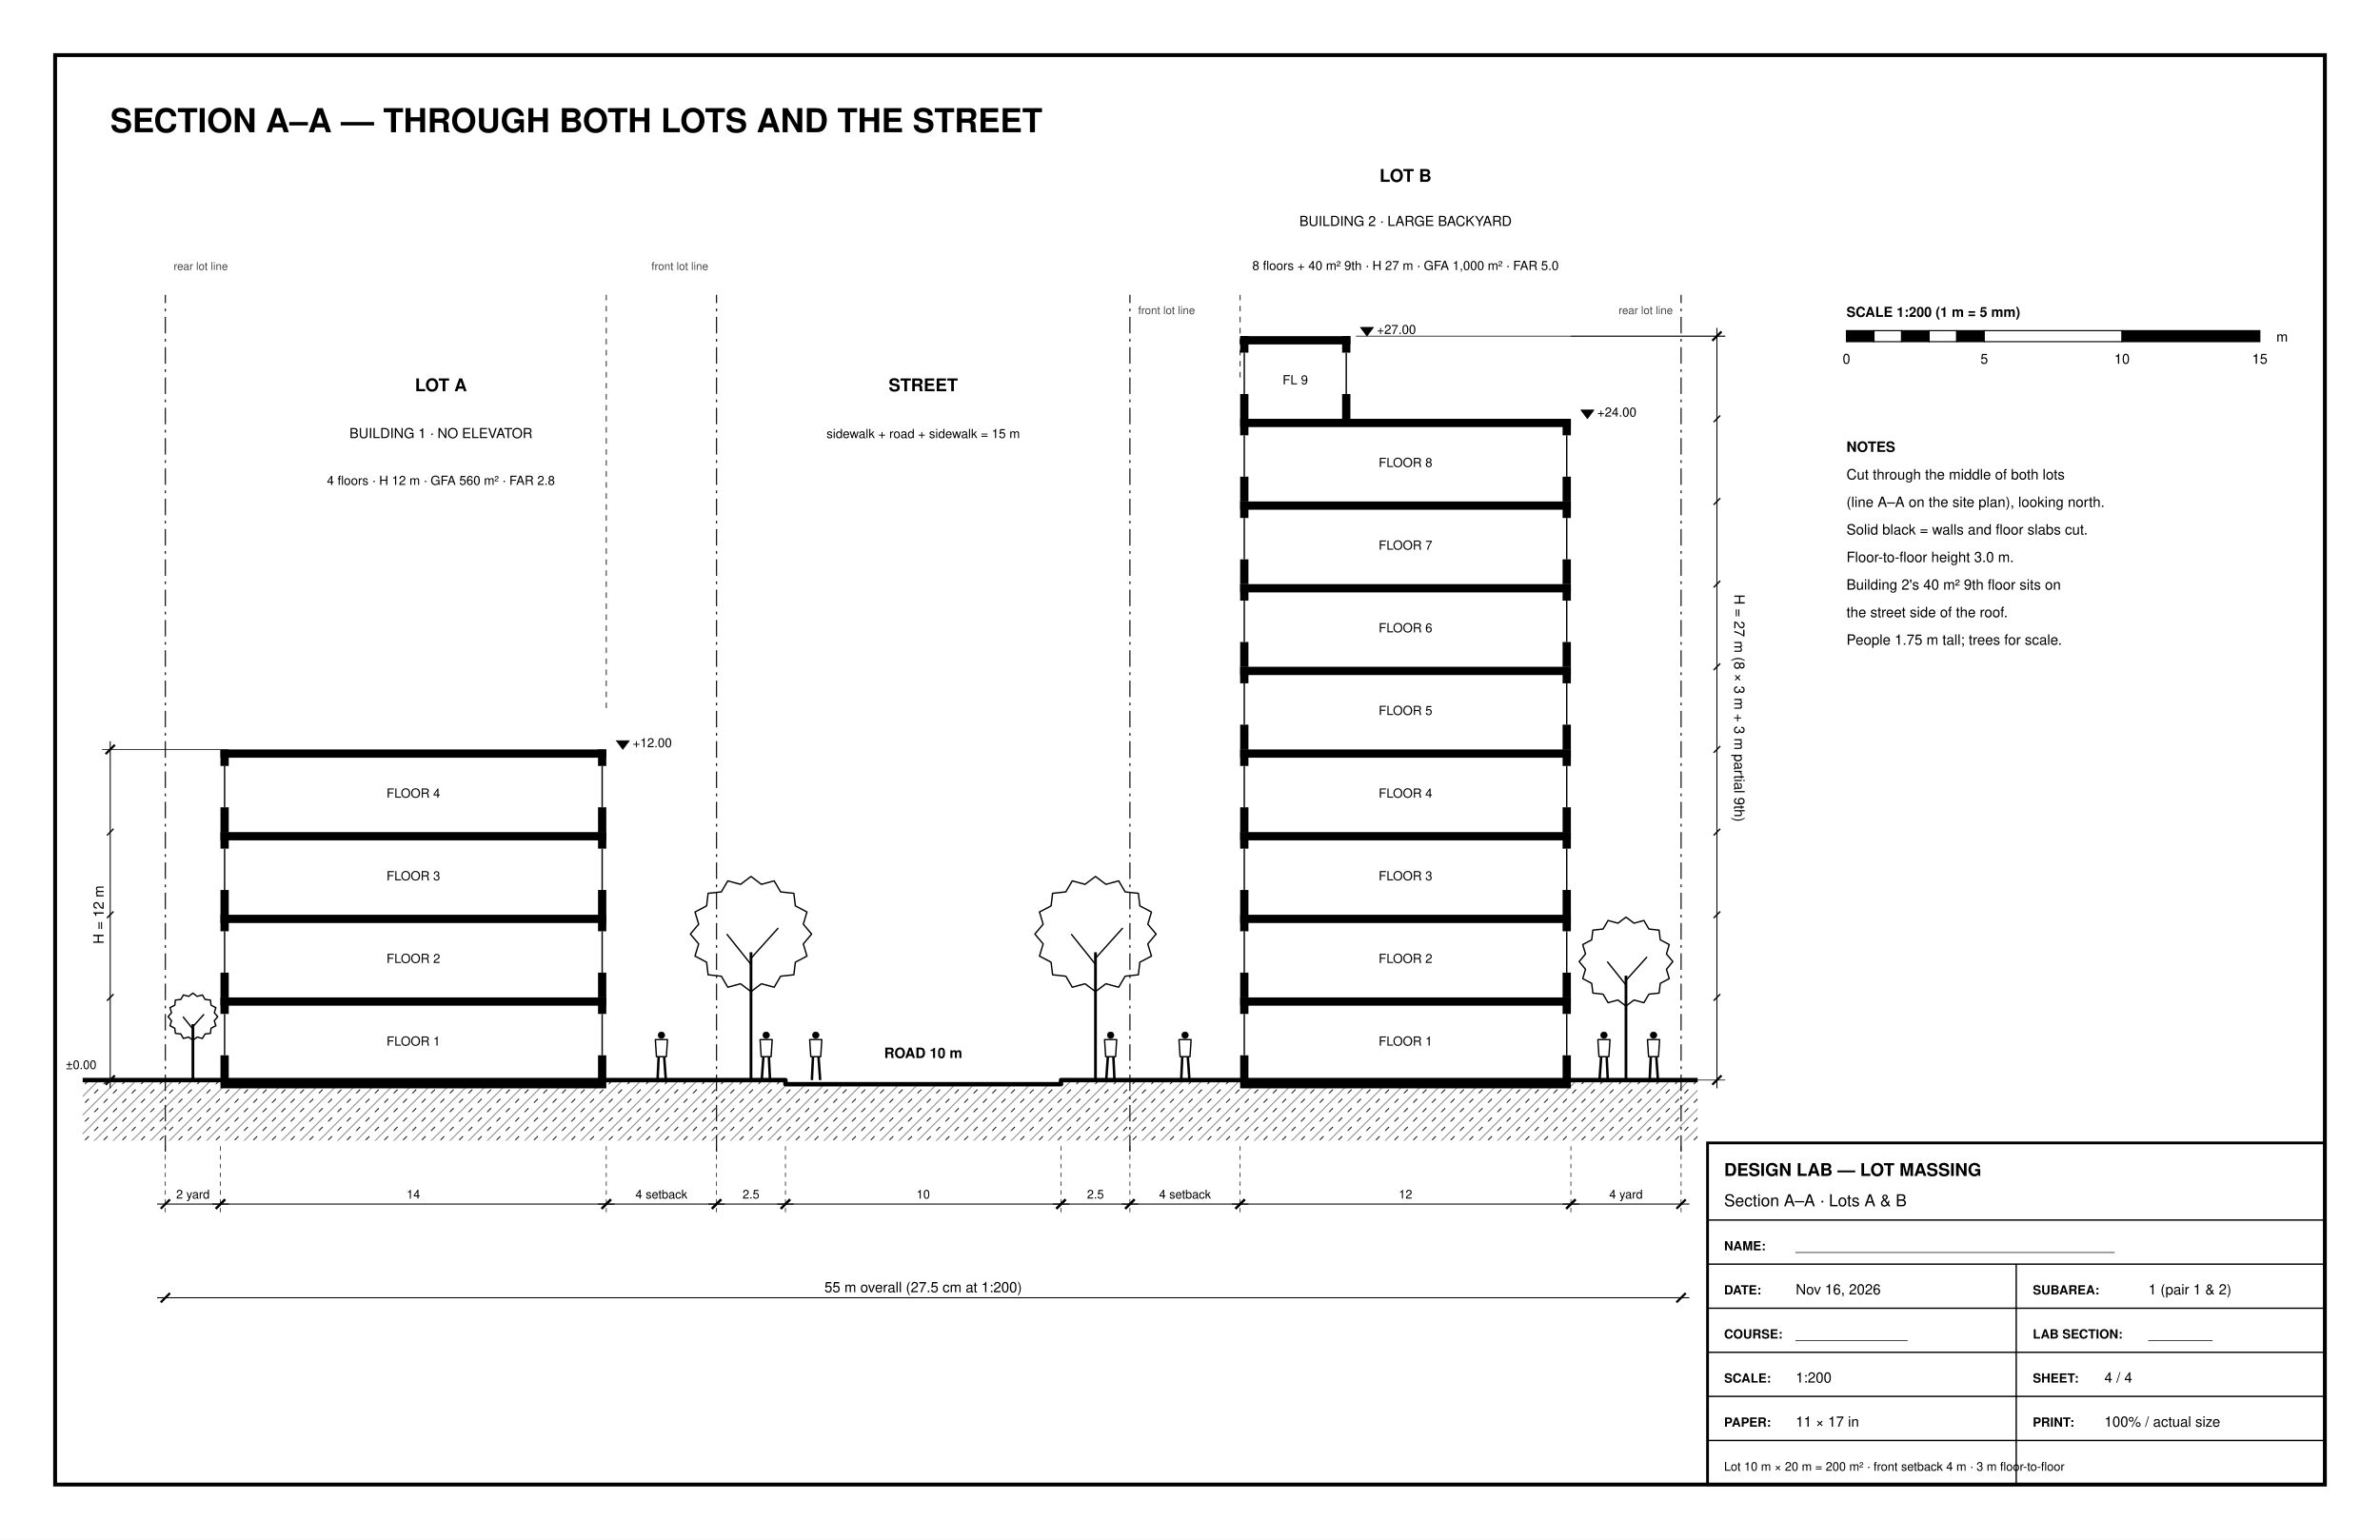
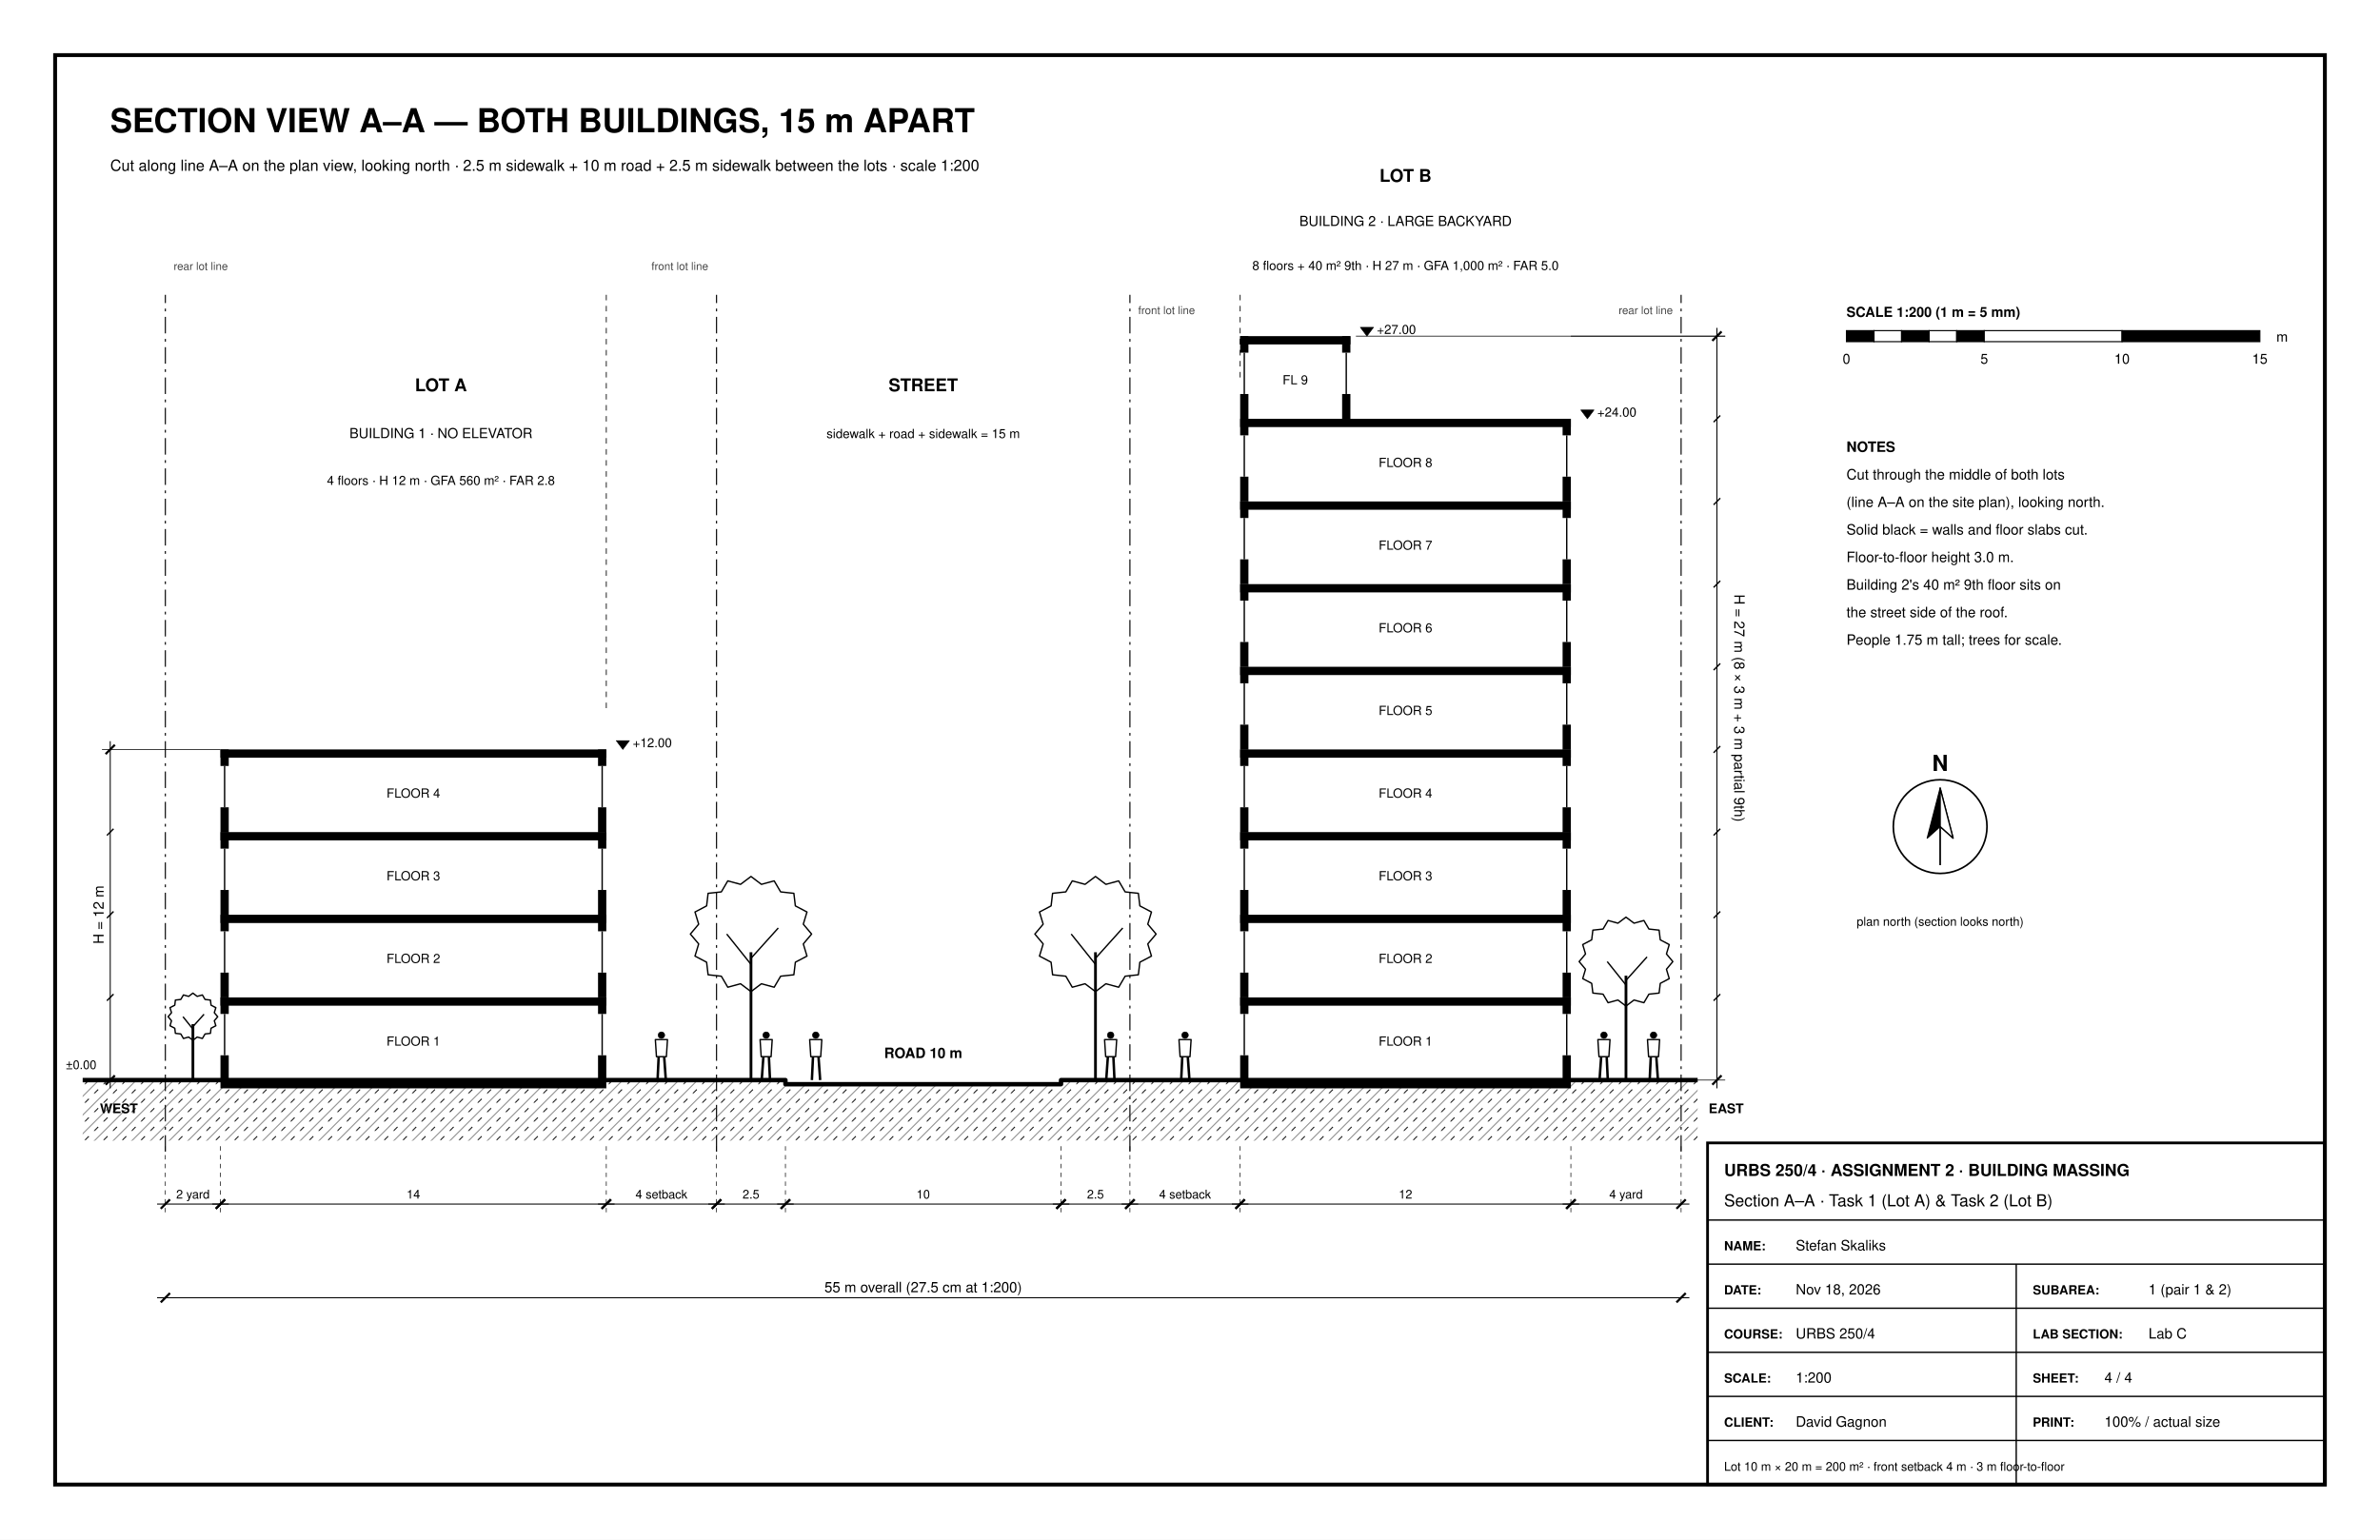
<svg xmlns="http://www.w3.org/2000/svg" width="431.8mm" height="279.4mm" viewBox="0 0 431.8 279.4">
  <defs>
    <pattern id="hatch" patternUnits="userSpaceOnUse" width="1.6" height="1.6" patternTransform="rotate(45)">
      <line x1="0" y1="0" x2="0" y2="1.6" stroke="#000" stroke-width="0.12" />
    </pattern>
    <pattern id="hatch2" patternUnits="userSpaceOnUse" width="0.9" height="0.9" patternTransform="rotate(-45)">
      <line x1="0" y1="0" x2="0" y2="0.9" stroke="#000" stroke-width="0.12" />
    </pattern>
    <pattern id="earth" patternUnits="userSpaceOnUse" width="2.4" height="2.4" patternTransform="rotate(45)">
      <line x1="0" y1="0" x2="0" y2="2.4" stroke="#000" stroke-width="0.15" />
      <line x1="1.2" y1="0" x2="1.2" y2="1.0" stroke="#000" stroke-width="0.15" />
    </pattern>
    <marker id="arr" viewBox="0 0 10 10" refX="10" refY="5" markerWidth="5" markerHeight="5" orient="auto-start-reverse">
      <path d="M0,0 L10,5 L0,10 z" fill="#000" />
    </marker>
  </defs>
  <rect width="431.8" height="279.4" fill="#fff" />
  <rect x="10.00" y="10.00" width="411.80" height="259.40" fill="none" stroke="#000" stroke-width="0.7" />
  <rect x="309.80" y="207.40" width="112.00" height="62.00" fill="none" stroke="#000" stroke-width="0.5" />
-   <text x="312.80" y="213.40" font-family="Helvetica, Arial, sans-serif" font-size="3.2" text-anchor="start" font-weight="bold" fill="#000">DESIGN LAB — LOT MASSING</text>
-   <text x="312.80" y="218.90" font-family="Helvetica, Arial, sans-serif" font-size="3.0" text-anchor="start" font-weight="normal" fill="#000">Section A–A · Lots A &amp; B</text>
+   <text x="312.80" y="213.40" font-family="Helvetica, Arial, sans-serif" font-size="3.0" text-anchor="start" font-weight="bold" fill="#000">URBS 250/4 · ASSIGNMENT 2 · BUILDING MASSING</text>
+   <text x="312.80" y="218.90" font-family="Helvetica, Arial, sans-serif" font-size="3.0" text-anchor="start" font-weight="normal" fill="#000">Section A–A · Task 1 (Lot A) &amp; Task 2 (Lot B)</text>
  <line x1="309.80" y1="221.40" x2="421.80" y2="221.40" stroke="#000" stroke-width="0.25" stroke-linecap="butt" />
  <line x1="309.80" y1="229.40" x2="421.80" y2="229.40" stroke="#000" stroke-width="0.25" stroke-linecap="butt" />
  <line x1="309.80" y1="237.40" x2="421.80" y2="237.40" stroke="#000" stroke-width="0.25" stroke-linecap="butt" />
  <line x1="309.80" y1="245.40" x2="421.80" y2="245.40" stroke="#000" stroke-width="0.25" stroke-linecap="butt" />
  <line x1="309.80" y1="253.40" x2="421.80" y2="253.40" stroke="#000" stroke-width="0.25" stroke-linecap="butt" />
  <line x1="309.80" y1="261.40" x2="421.80" y2="261.40" stroke="#000" stroke-width="0.25" stroke-linecap="butt" />
  <line x1="365.80" y1="229.40" x2="365.80" y2="269.40" stroke="#000" stroke-width="0.25" stroke-linecap="butt" />
  <text x="312.80" y="226.90" font-family="Helvetica, Arial, sans-serif" font-size="2.3" text-anchor="start" font-weight="bold" fill="#000">NAME:</text>
-   <text x="325.80" y="226.90" font-family="Helvetica, Arial, sans-serif" font-size="2.6" text-anchor="start" font-weight="normal" fill="#000">________________________________________</text>
+   <text x="325.80" y="226.90" font-family="Helvetica, Arial, sans-serif" font-size="2.6" text-anchor="start" font-weight="normal" fill="#000">Stefan Skaliks</text>
  <text x="312.80" y="234.90" font-family="Helvetica, Arial, sans-serif" font-size="2.3" text-anchor="start" font-weight="bold" fill="#000">DATE:</text>
-   <text x="325.80" y="234.90" font-family="Helvetica, Arial, sans-serif" font-size="2.6" text-anchor="start" font-weight="normal" fill="#000">Nov 16, 2026</text>
+   <text x="325.80" y="234.90" font-family="Helvetica, Arial, sans-serif" font-size="2.6" text-anchor="start" font-weight="normal" fill="#000">Nov 18, 2026</text>
  <text x="368.80" y="234.90" font-family="Helvetica, Arial, sans-serif" font-size="2.3" text-anchor="start" font-weight="bold" fill="#000">SUBAREA:</text>
  <text x="389.80" y="234.90" font-family="Helvetica, Arial, sans-serif" font-size="2.6" text-anchor="start" font-weight="normal" fill="#000">1  (pair 1 &amp; 2)</text>
  <text x="312.80" y="242.90" font-family="Helvetica, Arial, sans-serif" font-size="2.3" text-anchor="start" font-weight="bold" fill="#000">COURSE:</text>
-   <text x="325.80" y="242.90" font-family="Helvetica, Arial, sans-serif" font-size="2.6" text-anchor="start" font-weight="normal" fill="#000">______________</text>
+   <text x="325.80" y="242.90" font-family="Helvetica, Arial, sans-serif" font-size="2.6" text-anchor="start" font-weight="normal" fill="#000">URBS 250/4</text>
  <text x="368.80" y="242.90" font-family="Helvetica, Arial, sans-serif" font-size="2.3" text-anchor="start" font-weight="bold" fill="#000">LAB SECTION:</text>
-   <text x="389.80" y="242.90" font-family="Helvetica, Arial, sans-serif" font-size="2.6" text-anchor="start" font-weight="normal" fill="#000">________</text>
+   <text x="389.80" y="242.90" font-family="Helvetica, Arial, sans-serif" font-size="2.6" text-anchor="start" font-weight="normal" fill="#000">Lab C</text>
  <text x="312.80" y="250.90" font-family="Helvetica, Arial, sans-serif" font-size="2.3" text-anchor="start" font-weight="bold" fill="#000">SCALE:</text>
  <text x="325.80" y="250.90" font-family="Helvetica, Arial, sans-serif" font-size="2.6" text-anchor="start" font-weight="normal" fill="#000">1:200</text>
  <text x="368.80" y="250.90" font-family="Helvetica, Arial, sans-serif" font-size="2.3" text-anchor="start" font-weight="bold" fill="#000">SHEET:</text>
  <text x="381.80" y="250.90" font-family="Helvetica, Arial, sans-serif" font-size="2.6" text-anchor="start" font-weight="normal" fill="#000">4 / 4</text>
-   <text x="312.80" y="258.90" font-family="Helvetica, Arial, sans-serif" font-size="2.3" text-anchor="start" font-weight="bold" fill="#000">PAPER:</text>
-   <text x="325.80" y="258.90" font-family="Helvetica, Arial, sans-serif" font-size="2.6" text-anchor="start" font-weight="normal" fill="#000">11 × 17 in</text>
+   <text x="312.80" y="258.90" font-family="Helvetica, Arial, sans-serif" font-size="2.3" text-anchor="start" font-weight="bold" fill="#000">CLIENT:</text>
+   <text x="325.80" y="258.90" font-family="Helvetica, Arial, sans-serif" font-size="2.6" text-anchor="start" font-weight="normal" fill="#000">David Gagnon</text>
  <text x="368.80" y="258.90" font-family="Helvetica, Arial, sans-serif" font-size="2.3" text-anchor="start" font-weight="bold" fill="#000">PRINT:</text>
  <text x="381.80" y="258.90" font-family="Helvetica, Arial, sans-serif" font-size="2.6" text-anchor="start" font-weight="normal" fill="#000">100% / actual size</text>
  <text x="312.80" y="266.90" font-family="Helvetica, Arial, sans-serif" font-size="2.2" text-anchor="start" font-weight="normal" fill="#000">Lot 10 m × 20 m = 200 m² · front setback 4 m · 3 m floor-to-floor</text>
-   <text x="20.00" y="24.00" font-family="Helvetica, Arial, sans-serif" font-size="6" text-anchor="start" font-weight="bold" fill="#000">SECTION A–A — THROUGH BOTH LOTS AND THE STREET</text>
+   <text x="20.00" y="24.00" font-family="Helvetica, Arial, sans-serif" font-size="6" text-anchor="start" font-weight="bold" fill="#000">SECTION VIEW A–A — BOTH BUILDINGS, 15 m APART</text>
+   <text x="20.00" y="31.00" font-family="Helvetica, Arial, sans-serif" font-size="2.8" text-anchor="start" font-weight="normal" fill="#000">Cut along line A–A on the plan view, looking north · 2.5 m sidewalk + 10 m road + 2.5 m sidewalk between the lots · scale 1:200</text>
  <polygon points="15.00,196.00 142.50,196.00 142.50,196.75 192.50,196.75 192.50,196.00 308.00,196.00 308.00,207.00 15.00,207.00" fill="url(#earth)" stroke="#000" stroke-width="0" stroke-linejoin="round" />
  <polyline points="15.00,196.00 142.50,196.00 142.50,196.75 192.50,196.75 192.50,196.00 308.00,196.00" fill="none" stroke="#000" stroke-width="0.8" stroke-linejoin="round" />
  <text x="167.50" y="192.00" font-family="Helvetica, Arial, sans-serif" font-size="2.6" text-anchor="middle" font-weight="bold" fill="#000">ROAD 10 m</text>
  <rect x="40.00" y="196.00" width="70.00" height="1.50" fill="#000" stroke="#000" stroke-width="0" />
  <rect x="40.00" y="181.00" width="70.00" height="1.50" fill="#000" stroke="#000" stroke-width="0" />
  <rect x="40.00" y="166.00" width="70.00" height="1.50" fill="#000" stroke="#000" stroke-width="0" />
  <rect x="40.00" y="151.00" width="70.00" height="1.50" fill="#000" stroke="#000" stroke-width="0" />
  <rect x="40.00" y="136.00" width="70.00" height="1.50" fill="#000" stroke="#000" stroke-width="0" />
  <rect x="40.00" y="191.50" width="1.50" height="4.50" fill="#000" stroke="#000" stroke-width="0" />
  <rect x="40.00" y="181.00" width="1.50" height="3.00" fill="#000" stroke="#000" stroke-width="0" />
  <line x1="40.75" y1="191.50" x2="40.75" y2="184.00" stroke="#000" stroke-width="0.25" stroke-linecap="butt" />
  <rect x="40.00" y="176.50" width="1.50" height="4.50" fill="#000" stroke="#000" stroke-width="0" />
  <rect x="40.00" y="166.00" width="1.50" height="3.00" fill="#000" stroke="#000" stroke-width="0" />
  <line x1="40.75" y1="176.50" x2="40.75" y2="169.00" stroke="#000" stroke-width="0.25" stroke-linecap="butt" />
  <rect x="40.00" y="161.50" width="1.50" height="4.50" fill="#000" stroke="#000" stroke-width="0" />
  <rect x="40.00" y="151.00" width="1.50" height="3.00" fill="#000" stroke="#000" stroke-width="0" />
  <line x1="40.75" y1="161.50" x2="40.75" y2="154.00" stroke="#000" stroke-width="0.25" stroke-linecap="butt" />
  <rect x="40.00" y="146.50" width="1.50" height="4.50" fill="#000" stroke="#000" stroke-width="0" />
  <rect x="40.00" y="136.00" width="1.50" height="3.00" fill="#000" stroke="#000" stroke-width="0" />
  <line x1="40.75" y1="146.50" x2="40.75" y2="139.00" stroke="#000" stroke-width="0.25" stroke-linecap="butt" />
  <rect x="108.50" y="191.50" width="1.50" height="4.50" fill="#000" stroke="#000" stroke-width="0" />
  <rect x="108.50" y="181.00" width="1.50" height="3.00" fill="#000" stroke="#000" stroke-width="0" />
  <line x1="109.25" y1="191.50" x2="109.25" y2="184.00" stroke="#000" stroke-width="0.25" stroke-linecap="butt" />
  <rect x="108.50" y="176.50" width="1.50" height="4.50" fill="#000" stroke="#000" stroke-width="0" />
  <rect x="108.50" y="166.00" width="1.50" height="3.00" fill="#000" stroke="#000" stroke-width="0" />
  <line x1="109.25" y1="176.50" x2="109.25" y2="169.00" stroke="#000" stroke-width="0.25" stroke-linecap="butt" />
  <rect x="108.50" y="161.50" width="1.50" height="4.50" fill="#000" stroke="#000" stroke-width="0" />
  <rect x="108.50" y="151.00" width="1.50" height="3.00" fill="#000" stroke="#000" stroke-width="0" />
  <line x1="109.25" y1="161.50" x2="109.25" y2="154.00" stroke="#000" stroke-width="0.25" stroke-linecap="butt" />
  <rect x="108.50" y="146.50" width="1.50" height="4.50" fill="#000" stroke="#000" stroke-width="0" />
  <rect x="108.50" y="136.00" width="1.50" height="3.00" fill="#000" stroke="#000" stroke-width="0" />
  <line x1="109.25" y1="146.50" x2="109.25" y2="139.00" stroke="#000" stroke-width="0.25" stroke-linecap="butt" />
  <rect x="225.00" y="196.00" width="60.00" height="1.50" fill="#000" stroke="#000" stroke-width="0" />
  <rect x="225.00" y="181.00" width="60.00" height="1.50" fill="#000" stroke="#000" stroke-width="0" />
  <rect x="225.00" y="166.00" width="60.00" height="1.50" fill="#000" stroke="#000" stroke-width="0" />
  <rect x="225.00" y="151.00" width="60.00" height="1.50" fill="#000" stroke="#000" stroke-width="0" />
  <rect x="225.00" y="136.00" width="60.00" height="1.50" fill="#000" stroke="#000" stroke-width="0" />
  <rect x="225.00" y="121.00" width="60.00" height="1.50" fill="#000" stroke="#000" stroke-width="0" />
  <rect x="225.00" y="106.00" width="60.00" height="1.50" fill="#000" stroke="#000" stroke-width="0" />
  <rect x="225.00" y="91.00" width="60.00" height="1.50" fill="#000" stroke="#000" stroke-width="0" />
  <rect x="225.00" y="76.00" width="60.00" height="1.50" fill="#000" stroke="#000" stroke-width="0" />
  <rect x="225.00" y="191.50" width="1.50" height="4.50" fill="#000" stroke="#000" stroke-width="0" />
  <rect x="225.00" y="181.00" width="1.50" height="3.00" fill="#000" stroke="#000" stroke-width="0" />
  <line x1="225.75" y1="191.50" x2="225.75" y2="184.00" stroke="#000" stroke-width="0.25" stroke-linecap="butt" />
  <rect x="225.00" y="176.50" width="1.50" height="4.50" fill="#000" stroke="#000" stroke-width="0" />
  <rect x="225.00" y="166.00" width="1.50" height="3.00" fill="#000" stroke="#000" stroke-width="0" />
  <line x1="225.75" y1="176.50" x2="225.75" y2="169.00" stroke="#000" stroke-width="0.25" stroke-linecap="butt" />
  <rect x="225.00" y="161.50" width="1.50" height="4.50" fill="#000" stroke="#000" stroke-width="0" />
  <rect x="225.00" y="151.00" width="1.50" height="3.00" fill="#000" stroke="#000" stroke-width="0" />
  <line x1="225.75" y1="161.50" x2="225.75" y2="154.00" stroke="#000" stroke-width="0.25" stroke-linecap="butt" />
  <rect x="225.00" y="146.50" width="1.50" height="4.50" fill="#000" stroke="#000" stroke-width="0" />
  <rect x="225.00" y="136.00" width="1.50" height="3.00" fill="#000" stroke="#000" stroke-width="0" />
  <line x1="225.75" y1="146.50" x2="225.75" y2="139.00" stroke="#000" stroke-width="0.25" stroke-linecap="butt" />
  <rect x="225.00" y="131.50" width="1.50" height="4.50" fill="#000" stroke="#000" stroke-width="0" />
  <rect x="225.00" y="121.00" width="1.50" height="3.00" fill="#000" stroke="#000" stroke-width="0" />
  <line x1="225.75" y1="131.50" x2="225.75" y2="124.00" stroke="#000" stroke-width="0.25" stroke-linecap="butt" />
  <rect x="225.00" y="116.50" width="1.50" height="4.50" fill="#000" stroke="#000" stroke-width="0" />
  <rect x="225.00" y="106.00" width="1.50" height="3.00" fill="#000" stroke="#000" stroke-width="0" />
  <line x1="225.75" y1="116.50" x2="225.75" y2="109.00" stroke="#000" stroke-width="0.25" stroke-linecap="butt" />
  <rect x="225.00" y="101.50" width="1.50" height="4.50" fill="#000" stroke="#000" stroke-width="0" />
  <rect x="225.00" y="91.00" width="1.50" height="3.00" fill="#000" stroke="#000" stroke-width="0" />
  <line x1="225.75" y1="101.50" x2="225.75" y2="94.00" stroke="#000" stroke-width="0.25" stroke-linecap="butt" />
  <rect x="225.00" y="86.50" width="1.50" height="4.50" fill="#000" stroke="#000" stroke-width="0" />
  <rect x="225.00" y="76.00" width="1.50" height="3.00" fill="#000" stroke="#000" stroke-width="0" />
  <line x1="225.75" y1="86.50" x2="225.75" y2="79.00" stroke="#000" stroke-width="0.25" stroke-linecap="butt" />
  <rect x="283.50" y="191.50" width="1.50" height="4.50" fill="#000" stroke="#000" stroke-width="0" />
  <rect x="283.50" y="181.00" width="1.50" height="3.00" fill="#000" stroke="#000" stroke-width="0" />
  <line x1="284.25" y1="191.50" x2="284.25" y2="184.00" stroke="#000" stroke-width="0.25" stroke-linecap="butt" />
  <rect x="283.50" y="176.50" width="1.50" height="4.50" fill="#000" stroke="#000" stroke-width="0" />
  <rect x="283.50" y="166.00" width="1.50" height="3.00" fill="#000" stroke="#000" stroke-width="0" />
  <line x1="284.25" y1="176.50" x2="284.25" y2="169.00" stroke="#000" stroke-width="0.25" stroke-linecap="butt" />
  <rect x="283.50" y="161.50" width="1.50" height="4.50" fill="#000" stroke="#000" stroke-width="0" />
  <rect x="283.50" y="151.00" width="1.50" height="3.00" fill="#000" stroke="#000" stroke-width="0" />
  <line x1="284.25" y1="161.50" x2="284.25" y2="154.00" stroke="#000" stroke-width="0.25" stroke-linecap="butt" />
  <rect x="283.50" y="146.50" width="1.50" height="4.50" fill="#000" stroke="#000" stroke-width="0" />
  <rect x="283.50" y="136.00" width="1.50" height="3.00" fill="#000" stroke="#000" stroke-width="0" />
  <line x1="284.25" y1="146.50" x2="284.25" y2="139.00" stroke="#000" stroke-width="0.25" stroke-linecap="butt" />
  <rect x="283.50" y="131.50" width="1.50" height="4.50" fill="#000" stroke="#000" stroke-width="0" />
  <rect x="283.50" y="121.00" width="1.50" height="3.00" fill="#000" stroke="#000" stroke-width="0" />
  <line x1="284.25" y1="131.50" x2="284.25" y2="124.00" stroke="#000" stroke-width="0.25" stroke-linecap="butt" />
  <rect x="283.50" y="116.50" width="1.50" height="4.50" fill="#000" stroke="#000" stroke-width="0" />
  <rect x="283.50" y="106.00" width="1.50" height="3.00" fill="#000" stroke="#000" stroke-width="0" />
  <line x1="284.25" y1="116.50" x2="284.25" y2="109.00" stroke="#000" stroke-width="0.25" stroke-linecap="butt" />
  <rect x="283.50" y="101.50" width="1.50" height="4.50" fill="#000" stroke="#000" stroke-width="0" />
  <rect x="283.50" y="91.00" width="1.50" height="3.00" fill="#000" stroke="#000" stroke-width="0" />
  <line x1="284.25" y1="101.50" x2="284.25" y2="94.00" stroke="#000" stroke-width="0.25" stroke-linecap="butt" />
  <rect x="283.50" y="86.50" width="1.50" height="4.50" fill="#000" stroke="#000" stroke-width="0" />
  <rect x="283.50" y="76.00" width="1.50" height="3.00" fill="#000" stroke="#000" stroke-width="0" />
  <line x1="284.25" y1="86.50" x2="284.25" y2="79.00" stroke="#000" stroke-width="0.25" stroke-linecap="butt" />
  <rect x="225.00" y="61.00" width="20.00" height="1.50" fill="#000" stroke="#000" stroke-width="0" />
  <rect x="225.00" y="71.50" width="1.50" height="4.50" fill="#000" stroke="#000" stroke-width="0" />
  <rect x="225.00" y="61.00" width="1.50" height="3.00" fill="#000" stroke="#000" stroke-width="0" />
  <line x1="225.75" y1="71.50" x2="225.75" y2="64.00" stroke="#000" stroke-width="0.25" stroke-linecap="butt" />
  <rect x="243.50" y="71.50" width="1.50" height="4.50" fill="#000" stroke="#000" stroke-width="0" />
  <rect x="243.50" y="61.00" width="1.50" height="3.00" fill="#000" stroke="#000" stroke-width="0" />
  <line x1="244.25" y1="71.50" x2="244.25" y2="64.00" stroke="#000" stroke-width="0.25" stroke-linecap="butt" />
  <text x="75.00" y="189.75" font-family="Helvetica, Arial, sans-serif" font-size="2.3" text-anchor="middle" font-weight="normal" fill="#000">FLOOR 1</text>
  <text x="75.00" y="174.75" font-family="Helvetica, Arial, sans-serif" font-size="2.3" text-anchor="middle" font-weight="normal" fill="#000">FLOOR 2</text>
  <text x="75.00" y="159.75" font-family="Helvetica, Arial, sans-serif" font-size="2.3" text-anchor="middle" font-weight="normal" fill="#000">FLOOR 3</text>
  <text x="75.00" y="144.75" font-family="Helvetica, Arial, sans-serif" font-size="2.3" text-anchor="middle" font-weight="normal" fill="#000">FLOOR 4</text>
  <text x="255.00" y="189.75" font-family="Helvetica, Arial, sans-serif" font-size="2.3" text-anchor="middle" font-weight="normal" fill="#000">FLOOR 1</text>
  <text x="255.00" y="174.75" font-family="Helvetica, Arial, sans-serif" font-size="2.3" text-anchor="middle" font-weight="normal" fill="#000">FLOOR 2</text>
  <text x="255.00" y="159.75" font-family="Helvetica, Arial, sans-serif" font-size="2.3" text-anchor="middle" font-weight="normal" fill="#000">FLOOR 3</text>
  <text x="255.00" y="144.75" font-family="Helvetica, Arial, sans-serif" font-size="2.3" text-anchor="middle" font-weight="normal" fill="#000">FLOOR 4</text>
  <text x="255.00" y="129.75" font-family="Helvetica, Arial, sans-serif" font-size="2.3" text-anchor="middle" font-weight="normal" fill="#000">FLOOR 5</text>
  <text x="255.00" y="114.75" font-family="Helvetica, Arial, sans-serif" font-size="2.3" text-anchor="middle" font-weight="normal" fill="#000">FLOOR 6</text>
  <text x="255.00" y="99.75" font-family="Helvetica, Arial, sans-serif" font-size="2.3" text-anchor="middle" font-weight="normal" fill="#000">FLOOR 7</text>
  <text x="255.00" y="84.75" font-family="Helvetica, Arial, sans-serif" font-size="2.3" text-anchor="middle" font-weight="normal" fill="#000">FLOOR 8</text>
  <text x="235.00" y="69.75" font-family="Helvetica, Arial, sans-serif" font-size="2.3" text-anchor="middle" font-weight="normal" fill="#000">FL 9</text>
  <line x1="136.25" y1="196.00" x2="136.25" y2="172.80" stroke="#000" stroke-width="0.5" stroke-linecap="butt" />
  <line x1="136.25" y1="175.00" x2="131.85" y2="169.50" stroke="#000" stroke-width="0.25" stroke-linecap="butt" />
  <line x1="136.25" y1="173.90" x2="141.20" y2="168.40" stroke="#000" stroke-width="0.25" stroke-linecap="butt" />
  <polygon points="147.25,169.50 145.74,171.29 146.41,173.50 144.30,174.61 144.03,176.89 141.63,177.15 140.46,179.15 138.14,178.52 136.25,179.95 134.36,178.52 132.04,179.15 130.87,177.15 128.47,176.89 128.20,174.61 126.09,173.50 126.76,171.29 125.25,169.50 126.76,167.71 126.09,165.50 128.20,164.39 128.47,162.11 130.87,161.85 132.04,159.85 134.36,160.48 136.25,159.05 138.14,160.48 140.46,159.85 141.63,161.85 144.03,162.11 144.30,164.39 146.41,165.50 145.74,167.71" fill="none" stroke="#000" stroke-width="0.25" stroke-linejoin="round" />
  <line x1="198.75" y1="196.00" x2="198.75" y2="172.80" stroke="#000" stroke-width="0.5" stroke-linecap="butt" />
  <line x1="198.75" y1="175.00" x2="194.35" y2="169.50" stroke="#000" stroke-width="0.25" stroke-linecap="butt" />
  <line x1="198.75" y1="173.90" x2="203.70" y2="168.40" stroke="#000" stroke-width="0.25" stroke-linecap="butt" />
  <polygon points="209.75,169.50 208.24,171.29 208.91,173.50 206.80,174.61 206.53,176.89 204.13,177.15 202.96,179.15 200.64,178.52 198.75,179.95 196.86,178.52 194.54,179.15 193.37,177.15 190.97,176.89 190.70,174.61 188.59,173.50 189.26,171.29 187.75,169.50 189.26,167.71 188.59,165.50 190.70,164.39 190.97,162.11 193.37,161.85 194.54,159.85 196.86,160.48 198.75,159.05 200.64,160.48 202.96,159.85 204.13,161.85 206.53,162.11 206.80,164.39 208.91,165.50 208.24,167.71" fill="none" stroke="#000" stroke-width="0.25" stroke-linejoin="round" />
  <line x1="295.00" y1="196.00" x2="295.00" y2="177.05" stroke="#000" stroke-width="0.5" stroke-linecap="butt" />
  <line x1="295.00" y1="178.75" x2="291.60" y2="174.50" stroke="#000" stroke-width="0.25" stroke-linecap="butt" />
  <line x1="295.00" y1="177.90" x2="298.82" y2="173.65" stroke="#000" stroke-width="0.25" stroke-linecap="butt" />
  <polygon points="303.50,174.50 302.34,175.89 302.85,177.59 301.22,178.45 301.01,180.21 299.16,180.41 298.25,181.96 296.46,181.47 295.00,182.57 293.54,181.47 291.75,181.96 290.84,180.41 288.99,180.21 288.78,178.45 287.15,177.59 287.66,175.89 286.50,174.50 287.66,173.11 287.15,171.41 288.78,170.55 288.99,168.79 290.84,168.59 291.75,167.04 293.54,167.53 295.00,166.43 296.46,167.53 298.25,167.04 299.16,168.59 301.01,168.79 301.22,170.55 302.85,171.41 302.34,173.11" fill="none" stroke="#000" stroke-width="0.25" stroke-linejoin="round" />
  <line x1="35.00" y1="196.00" x2="35.00" y2="185.85" stroke="#000" stroke-width="0.5" stroke-linecap="butt" />
  <line x1="35.00" y1="186.75" x2="33.20" y2="184.50" stroke="#000" stroke-width="0.25" stroke-linecap="butt" />
  <line x1="35.00" y1="186.30" x2="37.02" y2="184.05" stroke="#000" stroke-width="0.25" stroke-linecap="butt" />
  <polygon points="39.50,184.50 38.88,185.23 39.16,186.14 38.29,186.59 38.18,187.52 37.20,187.63 36.72,188.45 35.77,188.19 35.00,188.78 34.23,188.19 33.28,188.45 32.80,187.63 31.82,187.52 31.71,186.59 30.84,186.14 31.12,185.23 30.50,184.50 31.12,183.77 30.84,182.86 31.71,182.41 31.82,181.48 32.80,181.37 33.28,180.55 34.23,180.81 35.00,180.22 35.77,180.81 36.72,180.55 37.20,181.37 38.18,181.48 38.29,182.41 39.16,182.86 38.88,183.77" fill="none" stroke="#000" stroke-width="0.25" stroke-linejoin="round" />
  <circle cx="120.00" cy="187.85" r="0.60" fill="#000" stroke="#000" stroke-width="0.1" />
  <polygon points="118.90,188.65 121.10,188.65 120.90,191.75 119.10,191.75" fill="#fff" stroke="#000" stroke-width="0.25" stroke-linejoin="round" />
  <line x1="119.50" y1="191.75" x2="119.30" y2="196.00" stroke="#000" stroke-width="0.45" stroke-linecap="butt" />
  <line x1="120.50" y1="191.75" x2="120.80" y2="196.00" stroke="#000" stroke-width="0.45" stroke-linecap="butt" />
  <circle cx="139.00" cy="187.85" r="0.60" fill="#000" stroke="#000" stroke-width="0.1" />
  <polygon points="140.10,188.65 137.90,188.65 138.10,191.75 139.90,191.75" fill="#fff" stroke="#000" stroke-width="0.25" stroke-linejoin="round" />
  <line x1="139.50" y1="191.75" x2="139.70" y2="196.00" stroke="#000" stroke-width="0.45" stroke-linecap="butt" />
  <line x1="138.50" y1="191.75" x2="138.20" y2="196.00" stroke="#000" stroke-width="0.45" stroke-linecap="butt" />
  <circle cx="148.00" cy="187.85" r="0.60" fill="#000" stroke="#000" stroke-width="0.1" />
  <polygon points="146.90,188.65 149.10,188.65 148.90,191.75 147.10,191.75" fill="#fff" stroke="#000" stroke-width="0.25" stroke-linejoin="round" />
  <line x1="147.50" y1="191.75" x2="147.30" y2="196.00" stroke="#000" stroke-width="0.45" stroke-linecap="butt" />
  <line x1="148.50" y1="191.75" x2="148.80" y2="196.00" stroke="#000" stroke-width="0.45" stroke-linecap="butt" />
  <circle cx="201.50" cy="187.85" r="0.60" fill="#000" stroke="#000" stroke-width="0.1" />
  <polygon points="202.60,188.65 200.40,188.65 200.60,191.75 202.40,191.75" fill="#fff" stroke="#000" stroke-width="0.25" stroke-linejoin="round" />
  <line x1="202.00" y1="191.75" x2="202.20" y2="196.00" stroke="#000" stroke-width="0.45" stroke-linecap="butt" />
  <line x1="201.00" y1="191.75" x2="200.70" y2="196.00" stroke="#000" stroke-width="0.45" stroke-linecap="butt" />
  <circle cx="215.00" cy="187.85" r="0.60" fill="#000" stroke="#000" stroke-width="0.1" />
  <polygon points="213.90,188.65 216.10,188.65 215.90,191.75 214.10,191.75" fill="#fff" stroke="#000" stroke-width="0.25" stroke-linejoin="round" />
  <line x1="214.50" y1="191.75" x2="214.30" y2="196.00" stroke="#000" stroke-width="0.45" stroke-linecap="butt" />
  <line x1="215.50" y1="191.75" x2="215.80" y2="196.00" stroke="#000" stroke-width="0.45" stroke-linecap="butt" />
  <circle cx="291.00" cy="187.85" r="0.60" fill="#000" stroke="#000" stroke-width="0.1" />
  <polygon points="292.10,188.65 289.90,188.65 290.10,191.75 291.90,191.75" fill="#fff" stroke="#000" stroke-width="0.25" stroke-linejoin="round" />
  <line x1="291.50" y1="191.75" x2="291.70" y2="196.00" stroke="#000" stroke-width="0.45" stroke-linecap="butt" />
  <line x1="290.50" y1="191.75" x2="290.20" y2="196.00" stroke="#000" stroke-width="0.45" stroke-linecap="butt" />
  <circle cx="300.00" cy="187.85" r="0.60" fill="#000" stroke="#000" stroke-width="0.1" />
  <polygon points="298.90,188.65 301.10,188.65 300.90,191.75 299.10,191.75" fill="#fff" stroke="#000" stroke-width="0.25" stroke-linejoin="round" />
  <line x1="299.50" y1="191.75" x2="299.30" y2="196.00" stroke="#000" stroke-width="0.45" stroke-linecap="butt" />
  <line x1="300.50" y1="191.75" x2="300.80" y2="196.00" stroke="#000" stroke-width="0.45" stroke-linecap="butt" />
  <line x1="30.00" y1="209.00" x2="30.00" y2="53.50" stroke="#000" stroke-width="0.2" stroke-linecap="butt" stroke-dasharray="3,1,0.5,1" />
  <line x1="130.00" y1="209.00" x2="130.00" y2="53.50" stroke="#000" stroke-width="0.2" stroke-linecap="butt" stroke-dasharray="3,1,0.5,1" />
  <line x1="205.00" y1="209.00" x2="205.00" y2="53.50" stroke="#000" stroke-width="0.2" stroke-linecap="butt" stroke-dasharray="3,1,0.5,1" />
  <line x1="305.00" y1="209.00" x2="305.00" y2="53.50" stroke="#000" stroke-width="0.2" stroke-linecap="butt" stroke-dasharray="3,1,0.5,1" />
  <line x1="110.00" y1="128.50" x2="110.00" y2="53.50" stroke="#000" stroke-width="0.15" stroke-linecap="butt" stroke-dasharray="1,1" />
  <line x1="225.00" y1="68.50" x2="225.00" y2="53.50" stroke="#000" stroke-width="0.15" stroke-linecap="butt" stroke-dasharray="1,1" />
  <text x="31.50" y="49.00" font-family="Helvetica, Arial, sans-serif" font-size="2.0" text-anchor="start" font-weight="normal" fill="#444">rear lot line</text>
  <text x="128.50" y="49.00" font-family="Helvetica, Arial, sans-serif" font-size="2.0" text-anchor="end" font-weight="normal" fill="#444">front lot line</text>
  <text x="206.50" y="57.00" font-family="Helvetica, Arial, sans-serif" font-size="2.0" text-anchor="start" font-weight="normal" fill="#444">front lot line</text>
  <text x="303.50" y="57.00" font-family="Helvetica, Arial, sans-serif" font-size="2.0" text-anchor="end" font-weight="normal" fill="#444">rear lot line</text>
  <text x="80.00" y="71.00" font-family="Helvetica, Arial, sans-serif" font-size="3.2" text-anchor="middle" font-weight="bold" fill="#000">LOT A</text>
  <text x="80.00" y="79.50" font-family="Helvetica, Arial, sans-serif" font-size="2.5" text-anchor="middle" font-weight="normal" fill="#000">BUILDING 1 · NO ELEVATOR</text>
  <text x="80.00" y="88.00" font-family="Helvetica, Arial, sans-serif" font-size="2.3" text-anchor="middle" font-weight="normal" fill="#000">4 floors · H 12 m · GFA 560 m² · FAR 2.8</text>
  <text x="167.50" y="71.00" font-family="Helvetica, Arial, sans-serif" font-size="3.2" text-anchor="middle" font-weight="bold" fill="#000">STREET</text>
  <text x="167.50" y="79.50" font-family="Helvetica, Arial, sans-serif" font-size="2.3" text-anchor="middle" font-weight="normal" fill="#000">sidewalk + road + sidewalk = 15 m</text>
  <text x="255.00" y="33.00" font-family="Helvetica, Arial, sans-serif" font-size="3.2" text-anchor="middle" font-weight="bold" fill="#000">LOT B</text>
  <text x="255.00" y="41.00" font-family="Helvetica, Arial, sans-serif" font-size="2.5" text-anchor="middle" font-weight="normal" fill="#000">BUILDING 2 · LARGE BACKYARD</text>
  <text x="255.00" y="49.00" font-family="Helvetica, Arial, sans-serif" font-size="2.3" text-anchor="middle" font-weight="normal" fill="#000">8 floors + 40 m² 9th · H 27 m · GFA 1,000 m² · FAR 5.0</text>
  <line x1="20.00" y1="134.50" x2="20.00" y2="197.50" stroke="#000" stroke-width="0.18" stroke-linecap="butt" />
  <line x1="19.16" y1="136.84" x2="20.84" y2="135.16" stroke="#000" stroke-width="0.4" stroke-linecap="butt" />
  <line x1="40.00" y1="136.00" x2="18.50" y2="136.00" stroke="#000" stroke-width="0.13" stroke-linecap="butt" />
  <line x1="19.16" y1="196.84" x2="20.84" y2="195.16" stroke="#000" stroke-width="0.4" stroke-linecap="butt" />
  <line x1="40.00" y1="196.00" x2="18.50" y2="196.00" stroke="#000" stroke-width="0.13" stroke-linecap="butt" />
  <text x="18.80" y="166.00" font-family="Helvetica, Arial, sans-serif" font-size="2.6" text-anchor="middle" font-weight="normal" fill="#000" transform="rotate(-90.00 18.80 166.00)">H = 12 m</text>
  <line x1="19.40" y1="181.60" x2="20.60" y2="180.40" stroke="#000" stroke-width="0.25" stroke-linecap="butt" />
  <line x1="19.40" y1="166.60" x2="20.60" y2="165.40" stroke="#000" stroke-width="0.25" stroke-linecap="butt" />
  <line x1="19.40" y1="151.60" x2="20.60" y2="150.40" stroke="#000" stroke-width="0.25" stroke-linecap="butt" />
  <line x1="311.50" y1="59.50" x2="311.50" y2="197.50" stroke="#000" stroke-width="0.18" stroke-linecap="butt" />
  <line x1="310.66" y1="61.84" x2="312.34" y2="60.16" stroke="#000" stroke-width="0.4" stroke-linecap="butt" />
  <line x1="285.00" y1="61.00" x2="313.00" y2="61.00" stroke="#000" stroke-width="0.13" stroke-linecap="butt" />
  <line x1="310.66" y1="196.84" x2="312.34" y2="195.16" stroke="#000" stroke-width="0.4" stroke-linecap="butt" />
  <line x1="285.00" y1="196.00" x2="313.00" y2="196.00" stroke="#000" stroke-width="0.13" stroke-linecap="butt" />
  <text x="314.65" y="128.50" font-family="Helvetica, Arial, sans-serif" font-size="2.6" text-anchor="middle" font-weight="normal" fill="#000" transform="rotate(90.00 314.65 128.50)">H = 27 m (8 × 3 m + 3 m partial 9th)</text>
  <line x1="246.00" y1="61.00" x2="313.00" y2="61.00" stroke="#000" stroke-width="0.13" stroke-linecap="butt" />
  <line x1="310.90" y1="181.60" x2="312.10" y2="180.40" stroke="#000" stroke-width="0.25" stroke-linecap="butt" />
  <line x1="310.90" y1="166.60" x2="312.10" y2="165.40" stroke="#000" stroke-width="0.25" stroke-linecap="butt" />
  <line x1="310.90" y1="151.60" x2="312.10" y2="150.40" stroke="#000" stroke-width="0.25" stroke-linecap="butt" />
  <line x1="310.90" y1="136.60" x2="312.10" y2="135.40" stroke="#000" stroke-width="0.25" stroke-linecap="butt" />
  <line x1="310.90" y1="121.60" x2="312.10" y2="120.40" stroke="#000" stroke-width="0.25" stroke-linecap="butt" />
  <line x1="310.90" y1="106.60" x2="312.10" y2="105.40" stroke="#000" stroke-width="0.25" stroke-linecap="butt" />
  <line x1="310.90" y1="91.60" x2="312.10" y2="90.40" stroke="#000" stroke-width="0.25" stroke-linecap="butt" />
  <line x1="310.90" y1="76.60" x2="312.10" y2="75.40" stroke="#000" stroke-width="0.25" stroke-linecap="butt" />
  <polygon points="113.00,136.00 111.80,134.40 114.20,134.40" fill="#000" stroke="#000" stroke-width="0.1" stroke-linejoin="round" />
  <text x="114.80" y="135.60" font-family="Helvetica, Arial, sans-serif" font-size="2.3" text-anchor="start" font-weight="normal" fill="#000">+12.00</text>
  <polygon points="288.00,76.00 286.80,74.40 289.20,74.40" fill="#000" stroke="#000" stroke-width="0.1" stroke-linejoin="round" />
  <text x="289.80" y="75.60" font-family="Helvetica, Arial, sans-serif" font-size="2.3" text-anchor="start" font-weight="normal" fill="#000">+24.00</text>
  <polygon points="248.00,61.00 246.80,59.40 249.20,59.40" fill="#000" stroke="#000" stroke-width="0.1" stroke-linejoin="round" />
  <text x="249.80" y="60.60" font-family="Helvetica, Arial, sans-serif" font-size="2.3" text-anchor="start" font-weight="normal" fill="#000">+27.00</text>
  <text x="17.50" y="194.00" font-family="Helvetica, Arial, sans-serif" font-size="2.2" text-anchor="end" font-weight="normal" fill="#000">±0.00</text>
  <line x1="28.50" y1="218.50" x2="41.50" y2="218.50" stroke="#000" stroke-width="0.18" stroke-linecap="butt" />
  <line x1="29.16" y1="219.34" x2="30.84" y2="217.66" stroke="#000" stroke-width="0.4" stroke-linecap="butt" />
  <line x1="39.16" y1="219.34" x2="40.84" y2="217.66" stroke="#000" stroke-width="0.4" stroke-linecap="butt" />
  <text x="35.00" y="217.50" font-family="Helvetica, Arial, sans-serif" font-size="2.2" text-anchor="middle" font-weight="normal" fill="#000">2 yard</text>
  <line x1="38.50" y1="218.50" x2="111.50" y2="218.50" stroke="#000" stroke-width="0.18" stroke-linecap="butt" />
  <line x1="39.16" y1="219.34" x2="40.84" y2="217.66" stroke="#000" stroke-width="0.4" stroke-linecap="butt" />
  <line x1="109.16" y1="219.34" x2="110.84" y2="217.66" stroke="#000" stroke-width="0.4" stroke-linecap="butt" />
  <text x="75.00" y="217.50" font-family="Helvetica, Arial, sans-serif" font-size="2.2" text-anchor="middle" font-weight="normal" fill="#000">14</text>
  <line x1="108.50" y1="218.50" x2="131.50" y2="218.50" stroke="#000" stroke-width="0.18" stroke-linecap="butt" />
  <line x1="109.16" y1="219.34" x2="110.84" y2="217.66" stroke="#000" stroke-width="0.4" stroke-linecap="butt" />
  <line x1="129.16" y1="219.34" x2="130.84" y2="217.66" stroke="#000" stroke-width="0.4" stroke-linecap="butt" />
  <text x="120.00" y="217.50" font-family="Helvetica, Arial, sans-serif" font-size="2.2" text-anchor="middle" font-weight="normal" fill="#000">4 setback</text>
  <line x1="128.50" y1="218.50" x2="144.00" y2="218.50" stroke="#000" stroke-width="0.18" stroke-linecap="butt" />
  <line x1="129.16" y1="219.34" x2="130.84" y2="217.66" stroke="#000" stroke-width="0.4" stroke-linecap="butt" />
  <line x1="141.66" y1="219.34" x2="143.34" y2="217.66" stroke="#000" stroke-width="0.4" stroke-linecap="butt" />
  <text x="136.25" y="217.50" font-family="Helvetica, Arial, sans-serif" font-size="2.2" text-anchor="middle" font-weight="normal" fill="#000">2.5</text>
  <line x1="141.00" y1="218.50" x2="194.00" y2="218.50" stroke="#000" stroke-width="0.18" stroke-linecap="butt" />
  <line x1="141.66" y1="219.34" x2="143.34" y2="217.66" stroke="#000" stroke-width="0.4" stroke-linecap="butt" />
  <line x1="191.66" y1="219.34" x2="193.34" y2="217.66" stroke="#000" stroke-width="0.4" stroke-linecap="butt" />
  <text x="167.50" y="217.50" font-family="Helvetica, Arial, sans-serif" font-size="2.2" text-anchor="middle" font-weight="normal" fill="#000">10</text>
  <line x1="191.00" y1="218.50" x2="206.50" y2="218.50" stroke="#000" stroke-width="0.18" stroke-linecap="butt" />
  <line x1="191.66" y1="219.34" x2="193.34" y2="217.66" stroke="#000" stroke-width="0.4" stroke-linecap="butt" />
  <line x1="204.16" y1="219.34" x2="205.84" y2="217.66" stroke="#000" stroke-width="0.4" stroke-linecap="butt" />
  <text x="198.75" y="217.50" font-family="Helvetica, Arial, sans-serif" font-size="2.2" text-anchor="middle" font-weight="normal" fill="#000">2.5</text>
  <line x1="203.50" y1="218.50" x2="226.50" y2="218.50" stroke="#000" stroke-width="0.18" stroke-linecap="butt" />
  <line x1="204.16" y1="219.34" x2="205.84" y2="217.66" stroke="#000" stroke-width="0.4" stroke-linecap="butt" />
  <line x1="224.16" y1="219.34" x2="225.84" y2="217.66" stroke="#000" stroke-width="0.4" stroke-linecap="butt" />
  <text x="215.00" y="217.50" font-family="Helvetica, Arial, sans-serif" font-size="2.2" text-anchor="middle" font-weight="normal" fill="#000">4 setback</text>
  <line x1="223.50" y1="218.50" x2="286.50" y2="218.50" stroke="#000" stroke-width="0.18" stroke-linecap="butt" />
  <line x1="224.16" y1="219.34" x2="225.84" y2="217.66" stroke="#000" stroke-width="0.4" stroke-linecap="butt" />
  <line x1="284.16" y1="219.34" x2="285.84" y2="217.66" stroke="#000" stroke-width="0.4" stroke-linecap="butt" />
  <text x="255.00" y="217.50" font-family="Helvetica, Arial, sans-serif" font-size="2.2" text-anchor="middle" font-weight="normal" fill="#000">12</text>
  <line x1="283.50" y1="218.50" x2="306.50" y2="218.50" stroke="#000" stroke-width="0.18" stroke-linecap="butt" />
  <line x1="284.16" y1="219.34" x2="285.84" y2="217.66" stroke="#000" stroke-width="0.4" stroke-linecap="butt" />
  <line x1="304.16" y1="219.34" x2="305.84" y2="217.66" stroke="#000" stroke-width="0.4" stroke-linecap="butt" />
  <text x="295.00" y="217.50" font-family="Helvetica, Arial, sans-serif" font-size="2.2" text-anchor="middle" font-weight="normal" fill="#000">4 yard</text>
  <line x1="30.00" y1="208.00" x2="30.00" y2="220.00" stroke="#000" stroke-width="0.12" stroke-linecap="butt" stroke-dasharray="0.8,0.8" />
  <line x1="40.00" y1="208.00" x2="40.00" y2="220.00" stroke="#000" stroke-width="0.12" stroke-linecap="butt" stroke-dasharray="0.8,0.8" />
  <line x1="110.00" y1="208.00" x2="110.00" y2="220.00" stroke="#000" stroke-width="0.12" stroke-linecap="butt" stroke-dasharray="0.8,0.8" />
  <line x1="130.00" y1="208.00" x2="130.00" y2="220.00" stroke="#000" stroke-width="0.12" stroke-linecap="butt" stroke-dasharray="0.8,0.8" />
  <line x1="142.50" y1="208.00" x2="142.50" y2="220.00" stroke="#000" stroke-width="0.12" stroke-linecap="butt" stroke-dasharray="0.8,0.8" />
  <line x1="192.50" y1="208.00" x2="192.50" y2="220.00" stroke="#000" stroke-width="0.12" stroke-linecap="butt" stroke-dasharray="0.8,0.8" />
  <line x1="205.00" y1="208.00" x2="205.00" y2="220.00" stroke="#000" stroke-width="0.12" stroke-linecap="butt" stroke-dasharray="0.8,0.8" />
  <line x1="225.00" y1="208.00" x2="225.00" y2="220.00" stroke="#000" stroke-width="0.12" stroke-linecap="butt" stroke-dasharray="0.8,0.8" />
  <line x1="285.00" y1="208.00" x2="285.00" y2="220.00" stroke="#000" stroke-width="0.12" stroke-linecap="butt" stroke-dasharray="0.8,0.8" />
  <line x1="305.00" y1="208.00" x2="305.00" y2="220.00" stroke="#000" stroke-width="0.12" stroke-linecap="butt" stroke-dasharray="0.8,0.8" />
  <line x1="28.50" y1="235.50" x2="306.50" y2="235.50" stroke="#000" stroke-width="0.18" stroke-linecap="butt" />
  <line x1="29.16" y1="236.34" x2="30.84" y2="234.66" stroke="#000" stroke-width="0.4" stroke-linecap="butt" />
  <line x1="304.16" y1="236.34" x2="305.84" y2="234.66" stroke="#000" stroke-width="0.4" stroke-linecap="butt" />
  <text x="167.50" y="234.50" font-family="Helvetica, Arial, sans-serif" font-size="2.6" text-anchor="middle" font-weight="normal" fill="#000">55 m overall  (27.5 cm at 1:200)</text>
  <rect x="335.00" y="60.00" width="5.00" height="2.00" fill="#000" stroke="#000" stroke-width="0.2" />
  <rect x="340.00" y="60.00" width="5.00" height="2.00" fill="#fff" stroke="#000" stroke-width="0.2" />
  <rect x="345.00" y="60.00" width="5.00" height="2.00" fill="#000" stroke="#000" stroke-width="0.2" />
  <rect x="350.00" y="60.00" width="5.00" height="2.00" fill="#fff" stroke="#000" stroke-width="0.2" />
  <rect x="355.00" y="60.00" width="5.00" height="2.00" fill="#000" stroke="#000" stroke-width="0.2" />
  <rect x="360.00" y="60.00" width="25.00" height="2.00" fill="#fff" stroke="#000" stroke-width="0.2" />
  <rect x="385.00" y="60.00" width="25.00" height="2.00" fill="#000" stroke="#000" stroke-width="0.2" />
  <text x="335.00" y="66.00" font-family="Helvetica, Arial, sans-serif" font-size="2.5" text-anchor="middle" font-weight="normal" fill="#000">0</text>
  <text x="360.00" y="66.00" font-family="Helvetica, Arial, sans-serif" font-size="2.5" text-anchor="middle" font-weight="normal" fill="#000">5</text>
  <text x="385.00" y="66.00" font-family="Helvetica, Arial, sans-serif" font-size="2.5" text-anchor="middle" font-weight="normal" fill="#000">10</text>
  <text x="410.00" y="66.00" font-family="Helvetica, Arial, sans-serif" font-size="2.5" text-anchor="middle" font-weight="normal" fill="#000">15</text>
  <text x="413.00" y="62.00" font-family="Helvetica, Arial, sans-serif" font-size="2.5" text-anchor="start" font-weight="normal" fill="#000">m</text>
  <text x="335.00" y="57.50" font-family="Helvetica, Arial, sans-serif" font-size="2.5" text-anchor="start" font-weight="bold" fill="#000">SCALE 1:200  (1 m = 5 mm)</text>
+   <circle cx="352.00" cy="150.00" r="8.50" fill="none" stroke="#000" stroke-width="0.3" />
+   <polygon points="352.00,143.00 354.35,152.10 352.00,150.00 349.65,152.10" fill="#000" stroke="#000" stroke-width="0.2" stroke-linejoin="round" />
+   <polygon points="352.00,143.00 354.35,152.10 352.00,150.00" fill="#fff" stroke="#000" stroke-width="0.25" stroke-linejoin="round" />
+   <line x1="352.00" y1="150.00" x2="352.00" y2="157.00" stroke="#000" stroke-width="0.3" stroke-linecap="butt" />
+   <text x="352.00" y="139.90" font-family="Helvetica, Arial, sans-serif" font-size="4" text-anchor="middle" font-weight="bold" fill="#000">N</text>
+   <text x="352.00" y="168.00" font-family="Helvetica, Arial, sans-serif" font-size="2.2" text-anchor="middle" font-weight="normal" fill="#000">plan north (section looks north)</text>
+   <text x="25.00" y="202.00" font-family="Helvetica, Arial, sans-serif" font-size="2.4" text-anchor="end" font-weight="bold" fill="#000">WEST</text>
+   <text x="310.00" y="202.00" font-family="Helvetica, Arial, sans-serif" font-size="2.4" text-anchor="start" font-weight="bold" fill="#000">EAST</text>
  <text x="335.00" y="82.00" font-family="Helvetica, Arial, sans-serif" font-size="2.6" text-anchor="start" font-weight="bold" fill="#000">NOTES</text>
  <text x="335.00" y="87.00" font-family="Helvetica, Arial, sans-serif" font-size="2.6" text-anchor="start" font-weight="normal" fill="#000">Cut through the middle of both lots</text>
  <text x="335.00" y="92.00" font-family="Helvetica, Arial, sans-serif" font-size="2.6" text-anchor="start" font-weight="normal" fill="#000">(line A–A on the site plan), looking north.</text>
  <text x="335.00" y="97.00" font-family="Helvetica, Arial, sans-serif" font-size="2.6" text-anchor="start" font-weight="normal" fill="#000">Solid black = walls and floor slabs cut.</text>
  <text x="335.00" y="102.00" font-family="Helvetica, Arial, sans-serif" font-size="2.6" text-anchor="start" font-weight="normal" fill="#000">Floor-to-floor height 3.0 m.</text>
  <text x="335.00" y="107.00" font-family="Helvetica, Arial, sans-serif" font-size="2.6" text-anchor="start" font-weight="normal" fill="#000">Building 2's 40 m² 9th floor sits on</text>
  <text x="335.00" y="112.00" font-family="Helvetica, Arial, sans-serif" font-size="2.6" text-anchor="start" font-weight="normal" fill="#000">the street side of the roof.</text>
  <text x="335.00" y="117.00" font-family="Helvetica, Arial, sans-serif" font-size="2.6" text-anchor="start" font-weight="normal" fill="#000">People 1.75 m tall; trees for scale.</text>
</svg>
